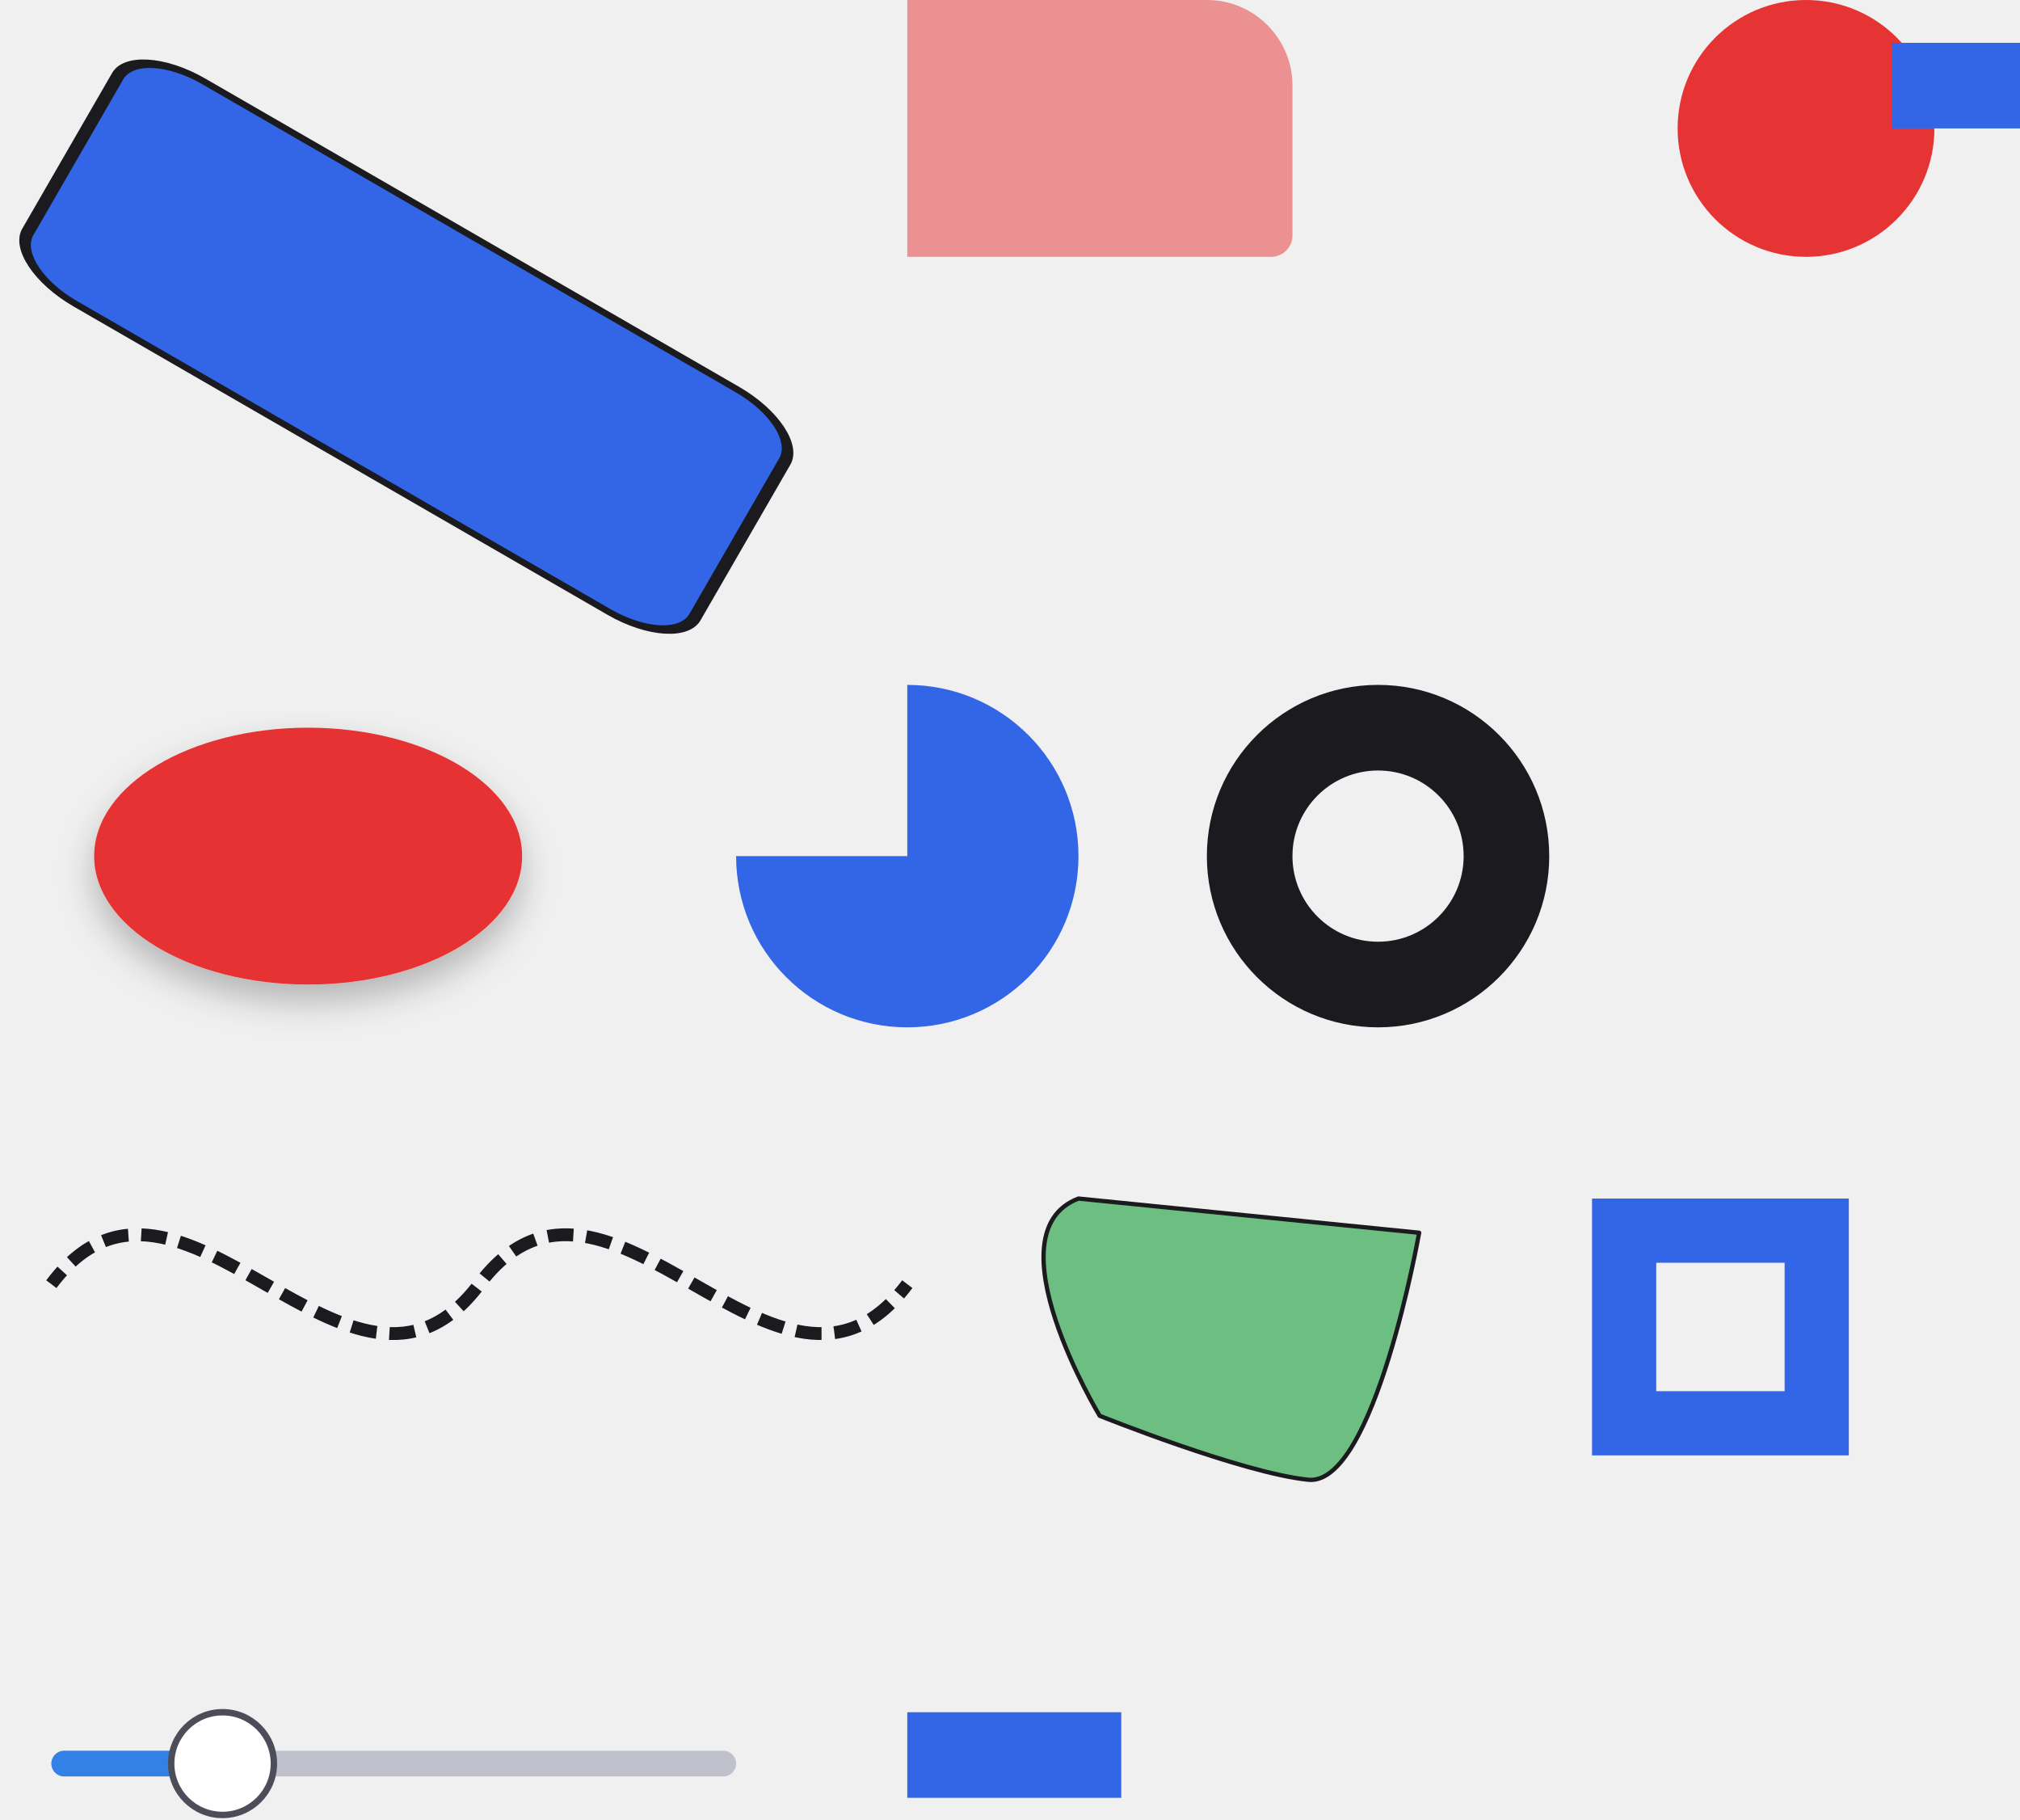
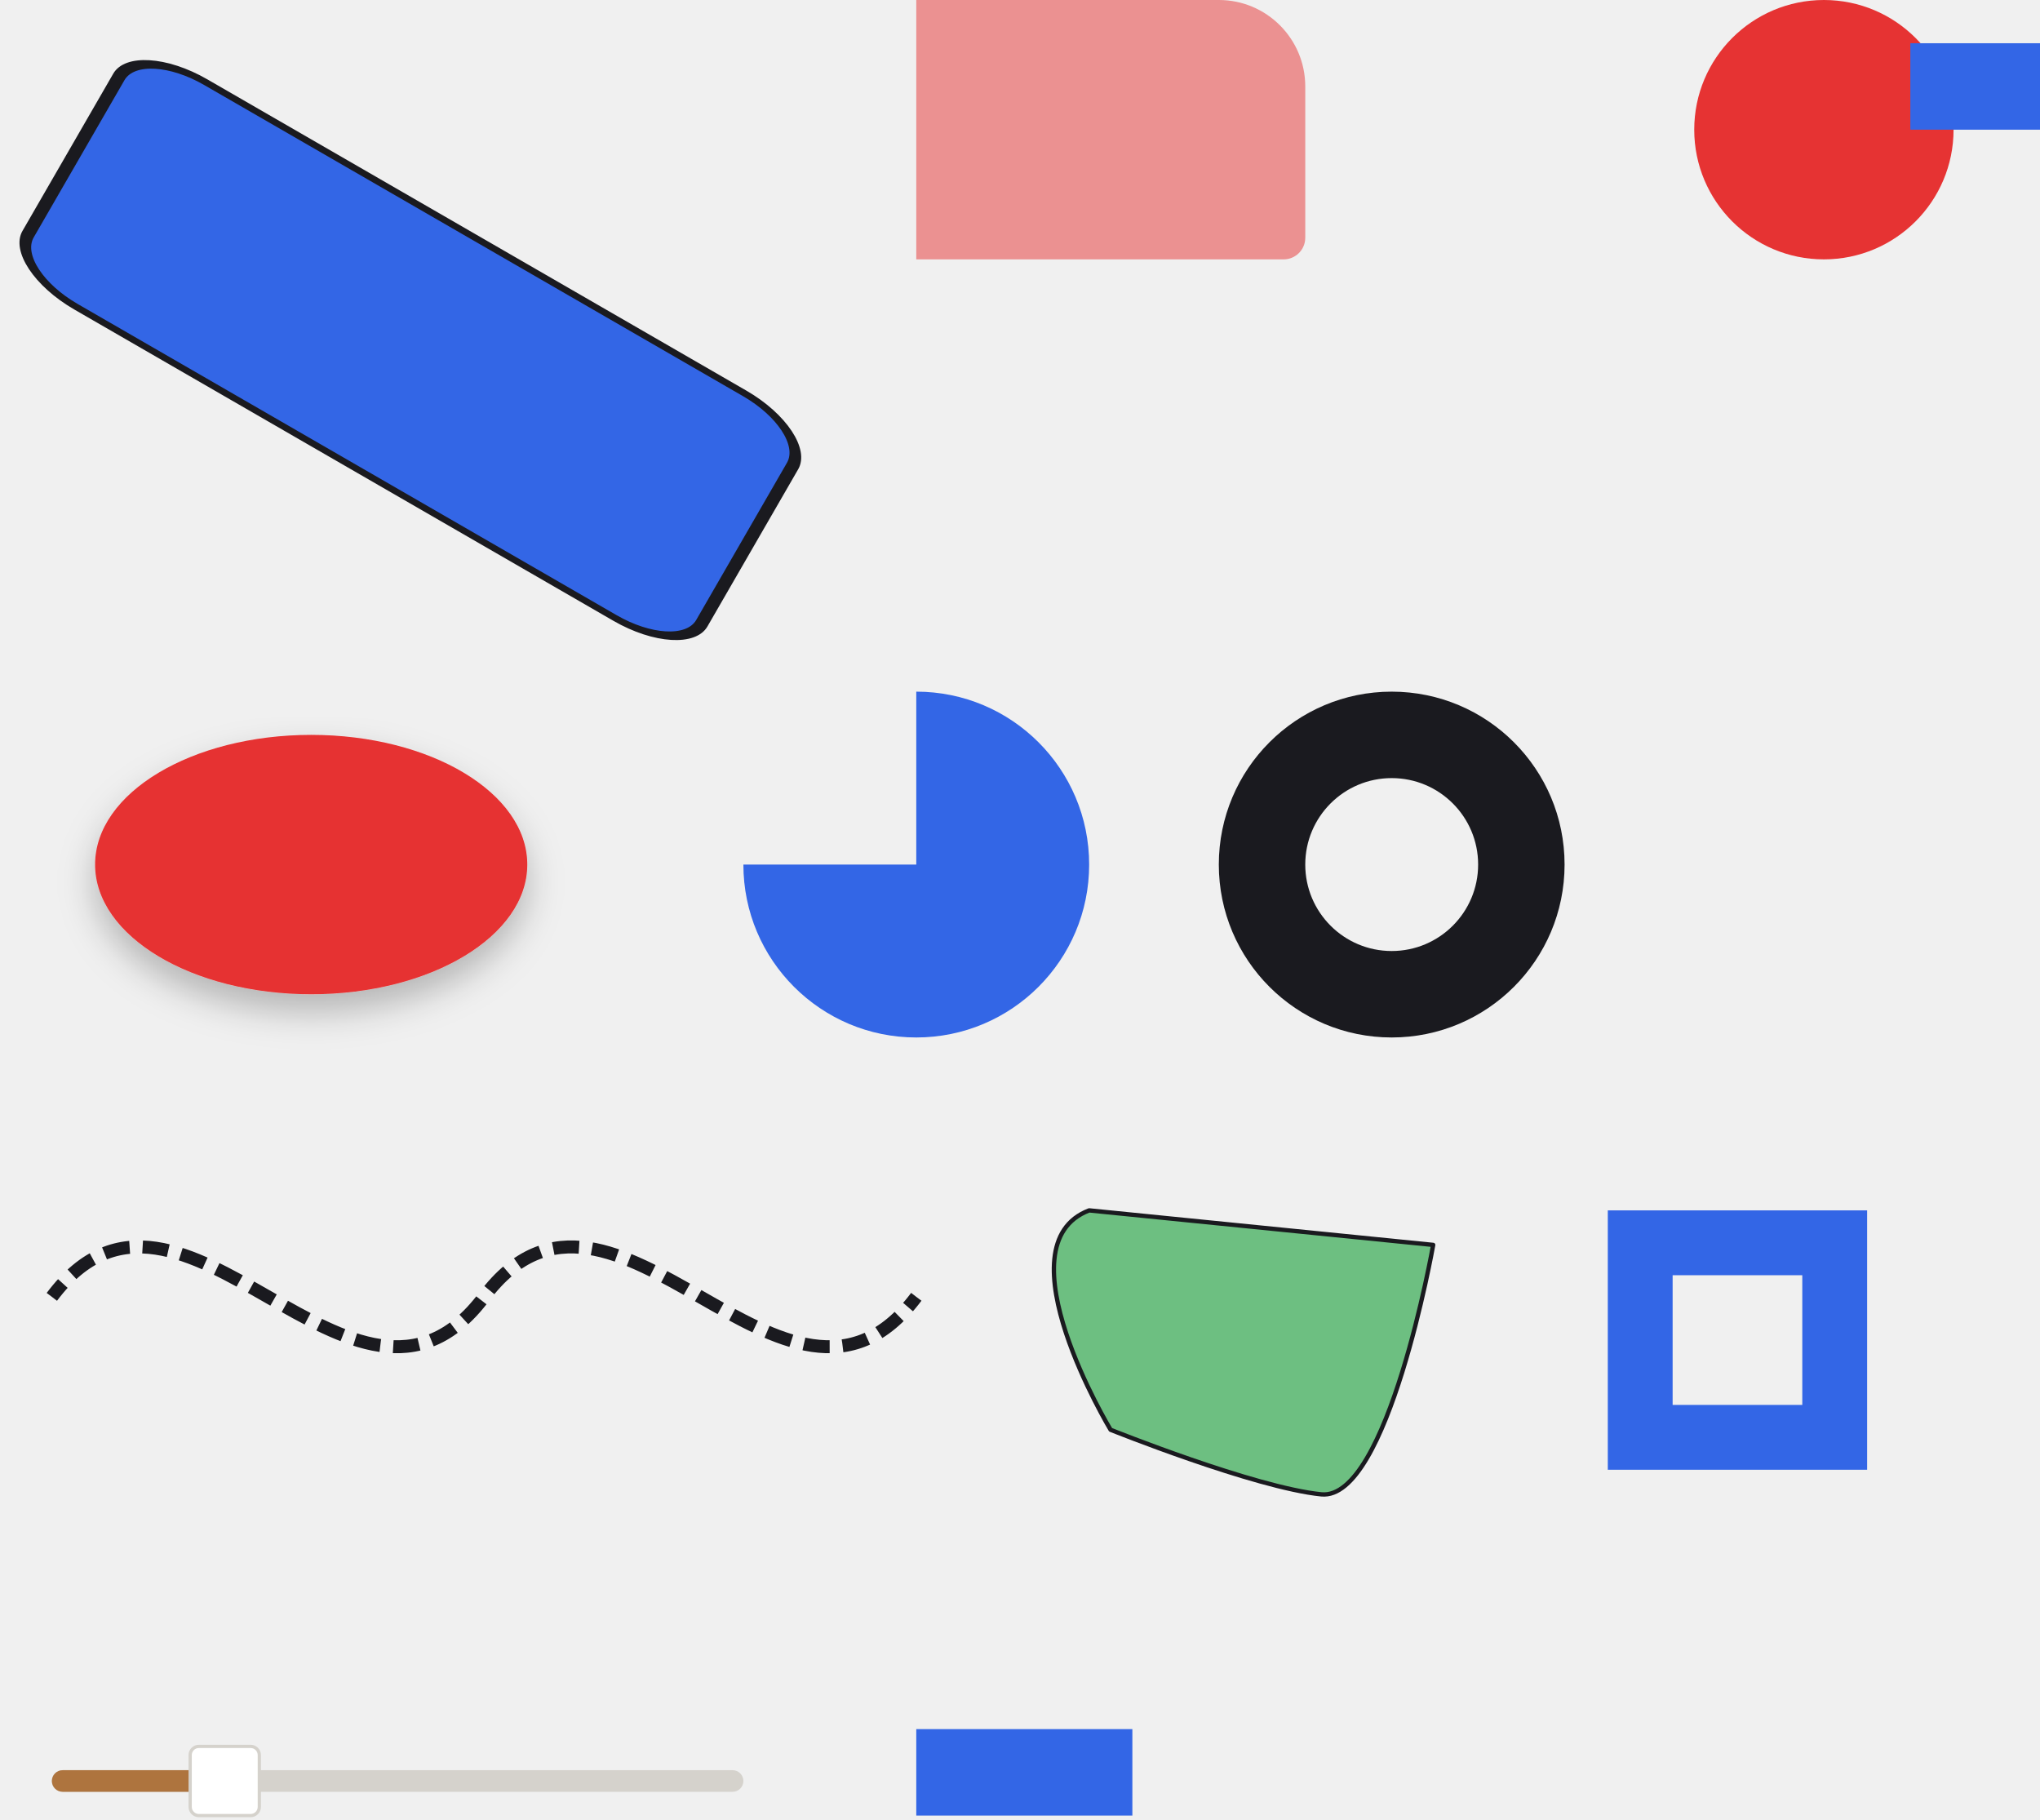
- <svg xmlns="http://www.w3.org/2000/svg" width="472" height="425" viewBox="8 20 472 425" data-iron="1">
+ <svg xmlns="http://www.w3.org/2000/svg" width="472" height="421" viewBox="8 20 472 421" data-iron="1">
  <defs>
    <filter id="shadow-1" filterUnits="userSpaceOnUse" x="18" y="182" width="124" height="84" color-interpolation-filters="sRGB">
      <feDropShadow dx="0" dy="4" stdDeviation="4" flood-color="#000000" flood-opacity="0.25" />
    </filter>
    <clipPath id="clip-1">
      <rect x="0" y="0" width="80" height="60" />
    </clipPath>
  </defs>
  <g id="card-group" data-iron-type="group" data-iron-name="card group" transform="translate(40 30) rotate(30) scale(1.5 0.75)">
    <rect id="card" data-iron-type="rect" data-iron-name="card" width="120" height="80" rx="12" fill="#3366e6" stroke="#1a1a1f" stroke-width="2" stroke-linejoin="round" stroke-linecap="round" />
  </g>
  <path id="rect-1" data-iron-type="rect" transform="translate(220 20)" d="M0 0 L70 0 C81.046 0 90 8.954 90 20 L90 55 C90 57.761 87.761 60 85 60 L0 60 Z" data-iron-w="90" data-iron-h="60" data-iron-corners="0 20 5 0" fill="#e63333" fill-opacity="0.5" />
  <g filter="url(#shadow-1)">
    <ellipse id="blob" data-iron-type="ellipse" data-iron-name="blob" transform="translate(80 220)" rx="50" ry="30" fill="#e63333" data-iron-shadow="#000000 0.25 0 4 8" />
  </g>
  <path id="ellipse-1" data-iron-type="ellipse" transform="translate(220 220)" d="M0 0 L0 -40 C22.091 -40 40 -22.091 40 0 C40 22.091 22.091 40 0 40 C-22.091 40 -40 22.091 -40 0 Z" data-iron-rx="40" data-iron-ry="40" data-iron-arc="-1.5707963267948966 4.71238898038469 0" fill="#3366e6" />
  <path id="ellipse-2" data-iron-type="ellipse" transform="translate(330 220)" d="M40 0 C40 22.091 22.091 40 0 40 C-22.091 40 -40 22.091 -40 0 C-40 -22.091 -22.091 -40 0 -40 C22.091 -40 40 -22.091 40 0 Z M20 0 C20 -11.046 11.046 -20 0 -20 C-11.046 -20 -20 -11.046 -20 0 C-20 11.046 -11.046 20 0 20 C11.046 20 20 11.046 20 0 Z" data-iron-rx="40" data-iron-ry="40" data-iron-arc="0 6.283185307179586 0.5" fill="#1a1a1f" />
  <path id="wave" data-iron-type="path" data-iron-name="wave" transform="translate(20 320)" d="M0 0 C30 -40 70 40 100 0 C130 -40 170 40 200 0" fill="none" stroke="#1a1a1f" stroke-width="3" stroke-linejoin="miter" stroke-linecap="butt" stroke-miterlimit="8" stroke-dasharray="6 3" stroke-dashoffset="2" />
  <path id="path-1" data-iron-type="path" transform="translate(260 300) rotate(5.7296)" d="M0 0 L80 0 C80 0 75.5 60 60 60 C44.5 60 10 50 10 50 C10 50 -20 10 0 0 Z" fill="#4db366" fill-opacity="0.8" stroke="#1a1a1f" stroke-width="1" stroke-linejoin="round" stroke-linecap="round" />
  <path id="frame" data-iron-type="path" data-iron-name="frame" transform="translate(380 300)" d="M0 0 L60 0 L60 60 L0 60 Z M15 15 L45 15 L45 45 L15 45 Z" fill-rule="evenodd" fill="#3366e6" />
  <g id="level" data-iron-type="slider" data-iron-name="level" transform="translate(20 420)">
-     <rect y="9" width="160" height="6" rx="3" fill="#bfc2cc" />
-     <rect y="9" width="40" height="6" rx="3" fill="#3380e6" />
-     <circle cx="40" cy="12" r="12" fill="#ffffff" stroke="#4d4d59" stroke-width="1.5" />
+     <rect y="9.5" width="160" height="5" rx="2.5" fill="#d5d2cc" />
+     <rect y="9.5" width="40" height="5" rx="2.5" fill="#ae743e" />
+     <rect x="32" y="4" width="16" height="16" rx="2" fill="#ffffff" stroke="#d5d2cc" stroke-width="0.75" />
  </g>
  <rect id="bar" data-iron-type="rect" data-iron-name="bar" transform="translate(220 420)" width="50" height="20" fill="#3366e6" />
  <g id="badge-view" data-iron-type="embed" data-iron-name="badge view" transform="translate(400 20)" clip-path="url(#clip-1)">
    <ellipse id="ellipse-3" data-iron-type="ellipse" transform="translate(30 30)" rx="30" ry="30" fill="#e63333" />
    <rect id="rect-2" data-iron-type="rect" transform="translate(50 10)" width="60" height="20" fill="#3366e6" />
  </g>
</svg>
